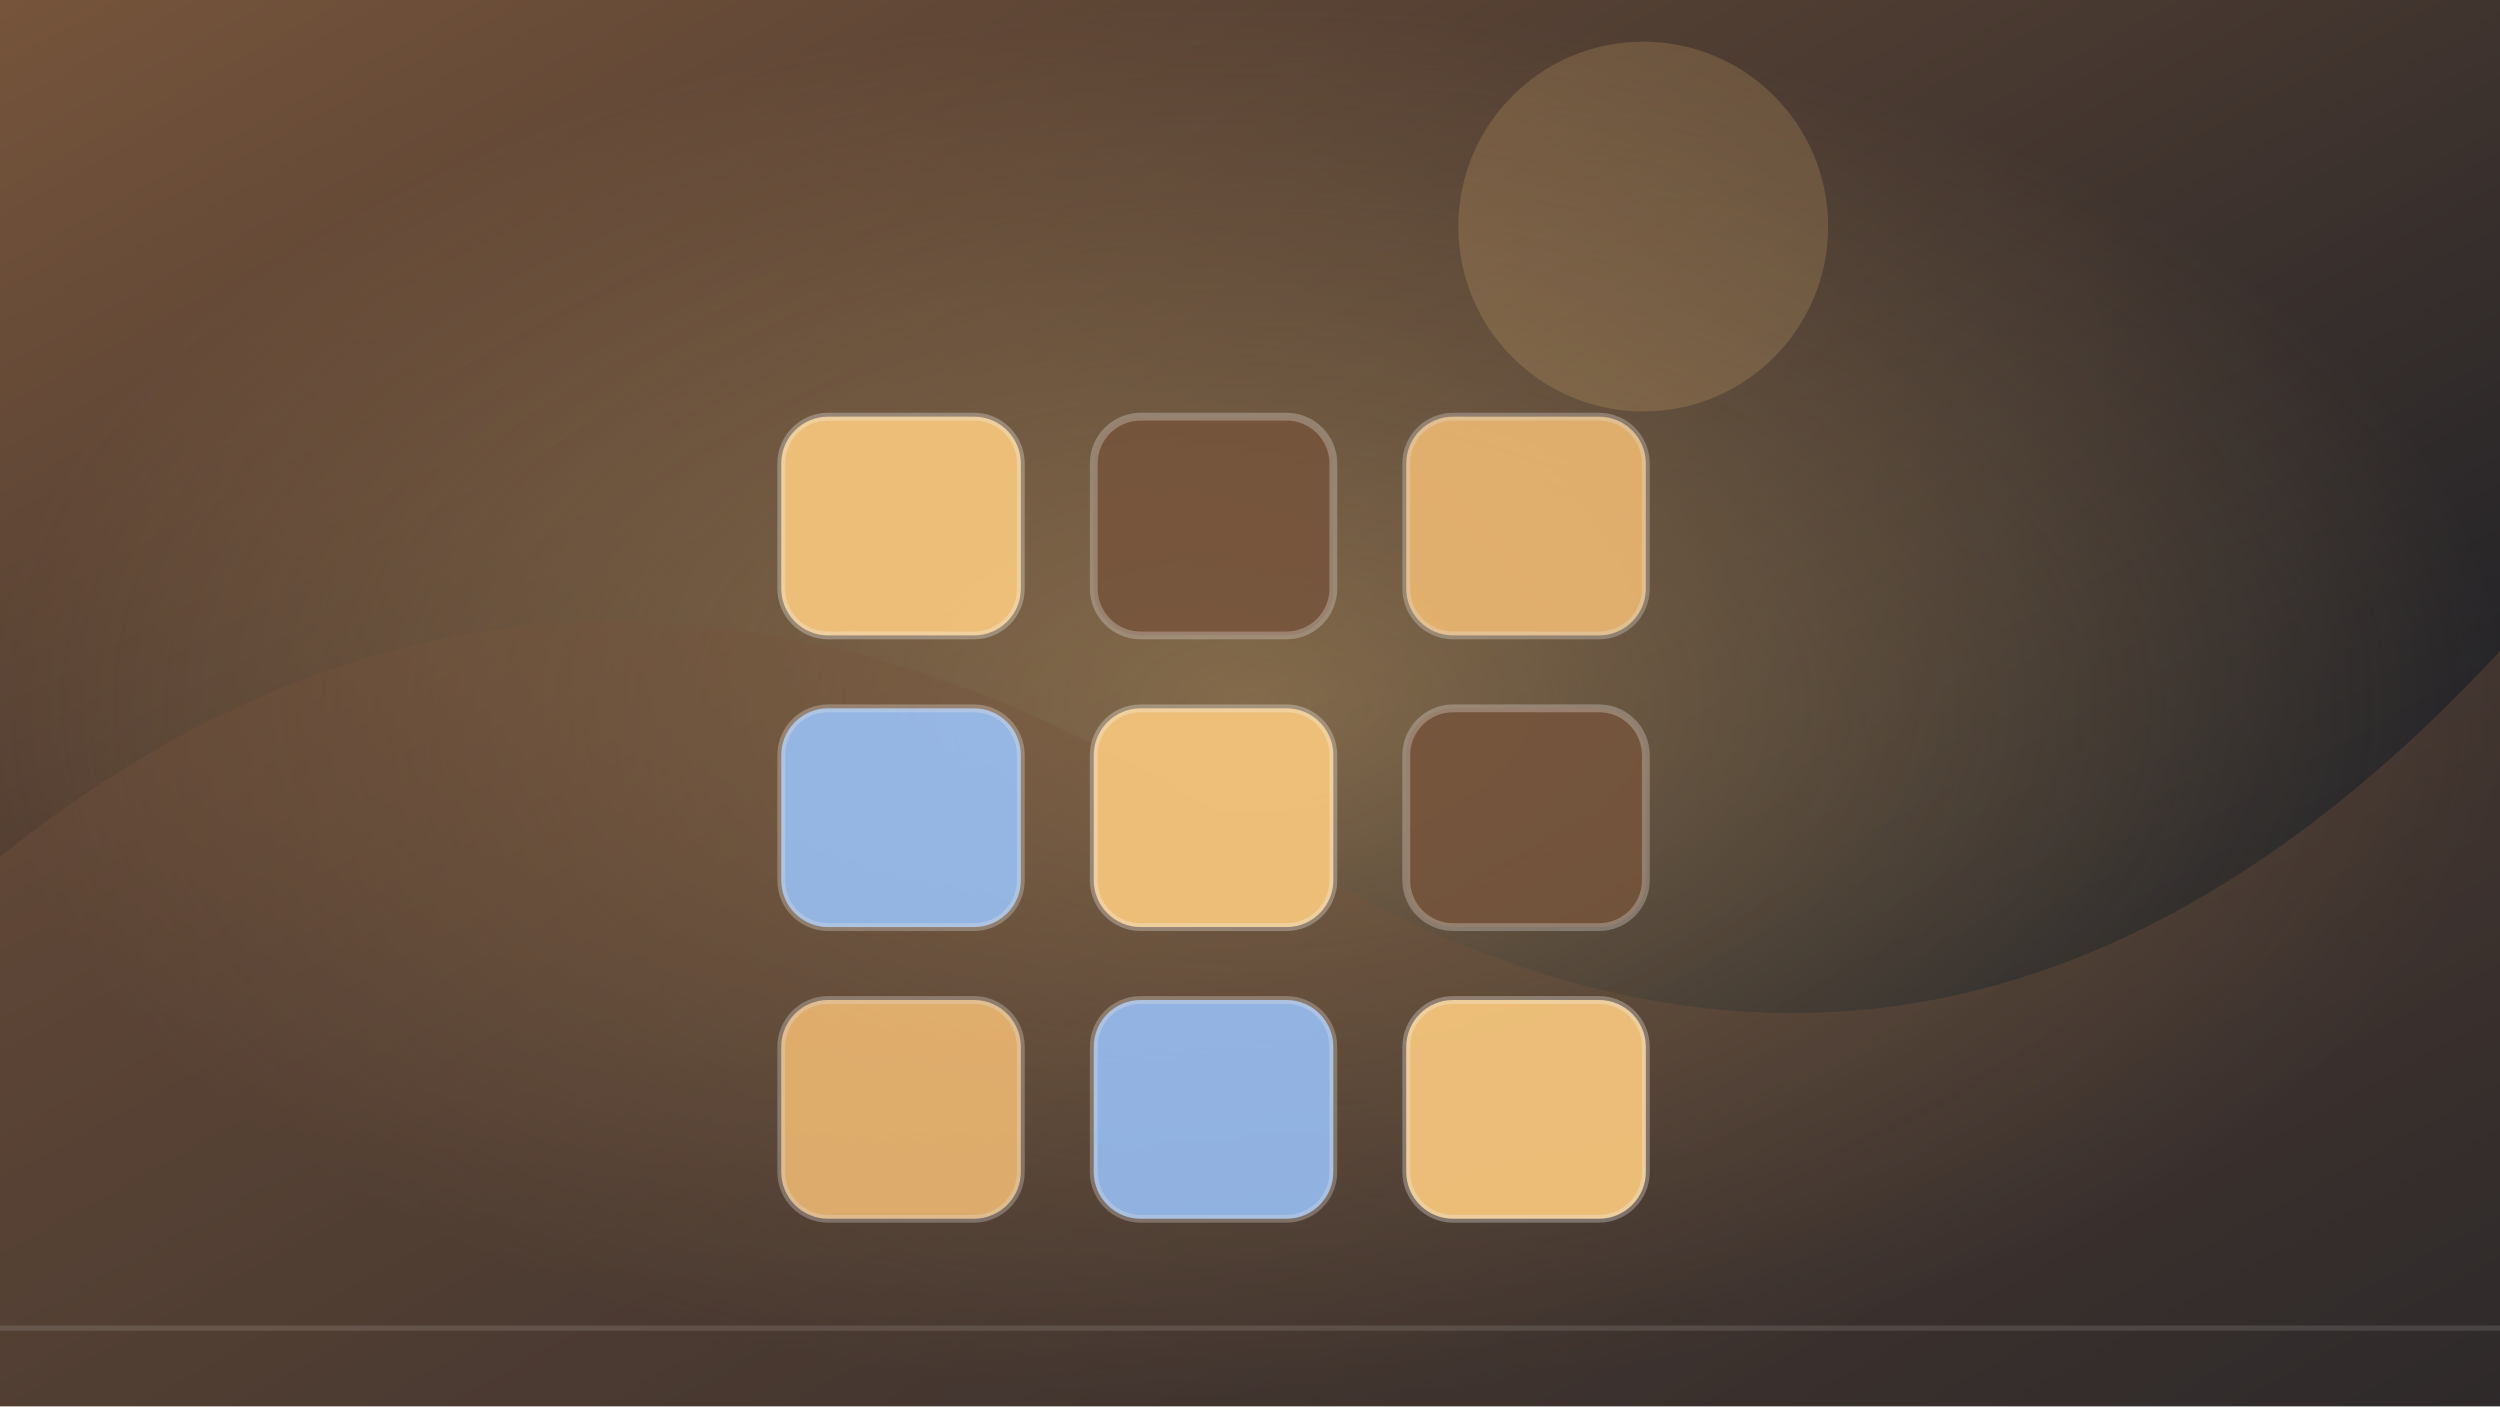
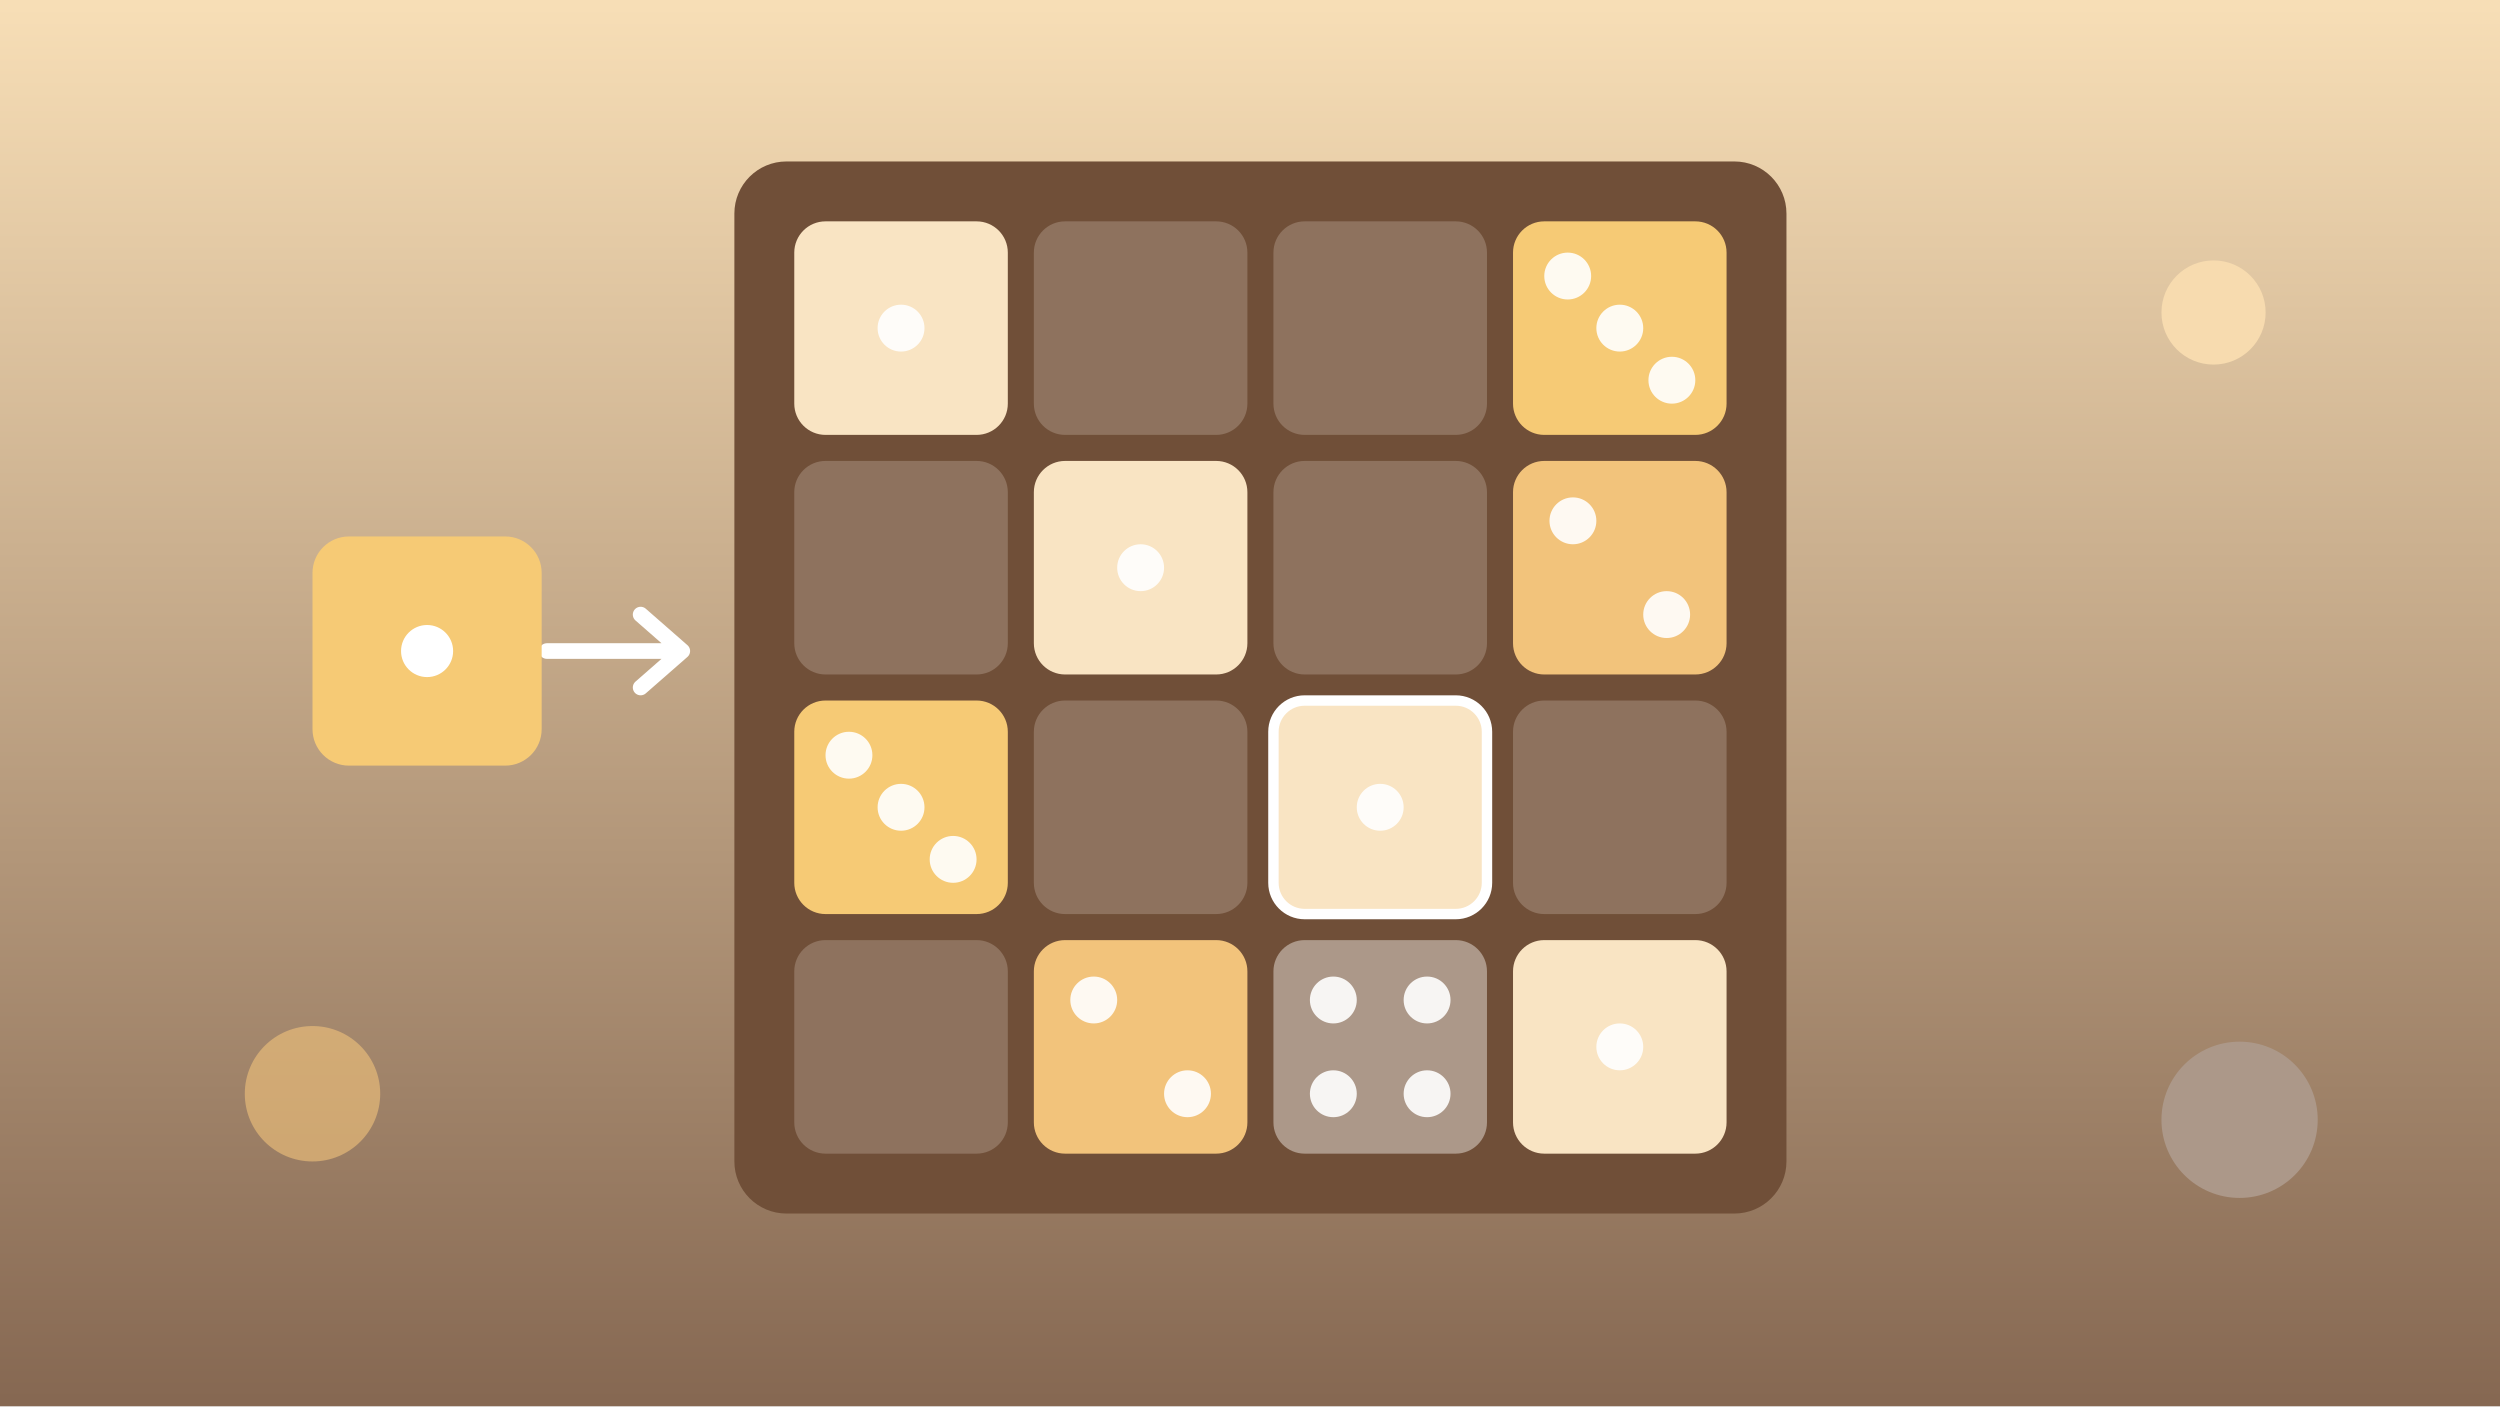
<svg xmlns="http://www.w3.org/2000/svg" width="960" height="540" viewBox="0 0 960 540">
  <defs>
-     <linearGradient id="bg" x1="0" y1="0" x2="1" y2="1">
-       <stop stop-color="#76543b" />
-       <stop offset="1" stop-color="#081321" />
+     <linearGradient id="bg" x1="0" y1="0" x2="0" y2="1">
+       <stop offset="0" stop-color="#f7deb6" />
+       <stop offset="1" stop-color="#866852" />
    </linearGradient>
-     <radialGradient id="glow">
-       <stop stop-color="#f2c37b" stop-opacity=".38" />
-       <stop offset="1" stop-color="#f2c37b" stop-opacity="0" />
-     </radialGradient>
  </defs>
-   <rect width="960" height="540" fill="url(#bg)" />
-   <rect width="960" height="540" fill="url(#glow)" />
-   <circle cx="631" cy="87" r="71" fill="#f2c37b" opacity=".18" />
-   <path d="M0 329 Q220 153 480 320 T960 250 V540 H0Z" fill="#76543b" opacity=".35" />
-   <rect x="300" y="160" width="92" height="84" rx="18" fill="#f2c37b" opacity="0.95" stroke="#ffffff" stroke-opacity=".3" stroke-width="3" />
-   <rect x="420" y="160" width="92" height="84" rx="18" fill="#76543b" opacity="0.85" stroke="#ffffff" stroke-opacity=".3" stroke-width="3" />
-   <rect x="540" y="160" width="92" height="84" rx="18" fill="#f4bd74" opacity="0.85" stroke="#ffffff" stroke-opacity=".3" stroke-width="3" />
-   <rect x="300" y="272" width="92" height="84" rx="18" fill="#9bc6ff" opacity="0.85" stroke="#ffffff" stroke-opacity=".3" stroke-width="3" />
-   <rect x="420" y="272" width="92" height="84" rx="18" fill="#f2c37b" opacity="0.95" stroke="#ffffff" stroke-opacity=".3" stroke-width="3" />
-   <rect x="540" y="272" width="92" height="84" rx="18" fill="#76543b" opacity="0.85" stroke="#ffffff" stroke-opacity=".3" stroke-width="3" />
-   <rect x="300" y="384" width="92" height="84" rx="18" fill="#f4bd74" opacity="0.85" stroke="#ffffff" stroke-opacity=".3" stroke-width="3" />
-   <rect x="420" y="384" width="92" height="84" rx="18" fill="#9bc6ff" opacity="0.85" stroke="#ffffff" stroke-opacity=".3" stroke-width="3" />
-   <rect x="540" y="384" width="92" height="84" rx="18" fill="#f2c37b" opacity="0.95" stroke="#ffffff" stroke-opacity=".3" stroke-width="3" />
-   <path d="M0 510 H960" stroke="#fff" stroke-opacity=".12" stroke-width="2" />
+   <rect x="0" y="0" width="960" height="540" fill="url(#bg)" />
+   <path d="M546 101 Q555 92 561 101 Q567 92 576 101" fill="none" stroke="#523a29" stroke-width="3" stroke-linecap="round" opacity=".55" />
+   <rect x="282" y="62" width="404" height="404" fill="#704f38" rx="20" />
+   <rect x="305" y="85" width="82" height="82" fill="#f9e4c3" rx="12" />
+   <circle cx="346.0" cy="126.0" r="9" fill="#ffffff" opacity=".9" />
+   <rect x="397" y="85" width="82" height="82" fill="#8e725e" rx="12" />
+   <rect x="489" y="85" width="82" height="82" fill="#8e725e" rx="12" />
+   <rect x="581" y="85" width="82" height="82" fill="#f6ca75" rx="12" />
+   <circle cx="602.0" cy="106.0" r="9" fill="#ffffff" opacity=".9" />
+   <circle cx="622.0" cy="126.0" r="9" fill="#ffffff" opacity=".9" />
+   <circle cx="642.0" cy="146.0" r="9" fill="#ffffff" opacity=".9" />
+   <rect x="305" y="177" width="82" height="82" fill="#8e725e" rx="12" />
+   <rect x="397" y="177" width="82" height="82" fill="#f9e4c3" rx="12" />
+   <circle cx="438.0" cy="218.0" r="9" fill="#ffffff" opacity=".9" />
+   <rect x="489" y="177" width="82" height="82" fill="#8e725e" rx="12" />
+   <rect x="581" y="177" width="82" height="82" fill="#f2c37b" rx="12" />
+   <circle cx="604.0" cy="200.0" r="9" fill="#ffffff" opacity=".9" />
+   <circle cx="640.0" cy="236.0" r="9" fill="#ffffff" opacity=".9" />
+   <rect x="305" y="269" width="82" height="82" fill="#f6ca75" rx="12" />
+   <circle cx="326.0" cy="290.0" r="9" fill="#ffffff" opacity=".9" />
+   <circle cx="346.0" cy="310.0" r="9" fill="#ffffff" opacity=".9" />
+   <circle cx="366.0" cy="330.0" r="9" fill="#ffffff" opacity=".9" />
+   <rect x="397" y="269" width="82" height="82" fill="#8e725e" rx="12" />
+   <rect x="489" y="269" width="82" height="82" fill="#f9e4c3" rx="12" />
+   <rect x="489" y="269" width="82" height="82" fill="none" rx="12" stroke="#ffffff" stroke-width="4" />
+   <circle cx="530.0" cy="310.0" r="9" fill="#ffffff" opacity=".9" />
+   <rect x="581" y="269" width="82" height="82" fill="#8e725e" rx="12" />
+   <rect x="305" y="361" width="82" height="82" fill="#8e725e" rx="12" />
+   <rect x="397" y="361" width="82" height="82" fill="#f2c37b" rx="12" />
+   <circle cx="420.0" cy="384.0" r="9" fill="#ffffff" opacity=".9" />
+   <circle cx="456.0" cy="420.0" r="9" fill="#ffffff" opacity=".9" />
+   <rect x="489" y="361" width="82" height="82" fill="#ac9889" rx="12" />
+   <circle cx="512.0" cy="384.0" r="9" fill="#ffffff" opacity=".9" />
+   <circle cx="548.0" cy="384.0" r="9" fill="#ffffff" opacity=".9" />
+   <circle cx="512.0" cy="420.0" r="9" fill="#ffffff" opacity=".9" />
+   <circle cx="548.0" cy="420.0" r="9" fill="#ffffff" opacity=".9" />
+   <rect x="581" y="361" width="82" height="82" fill="#f9e4c3" rx="12" />
+   <circle cx="622.0" cy="402.0" r="9" fill="#ffffff" opacity=".9" />
+   <path d="M210 250 L262 250 M262 250 L246 236 M262 250 L246 264" fill="none" stroke="#ffffff" stroke-width="6" stroke-linecap="round" />
+   <rect x="120" y="206" width="88" height="88" fill="#f6ca75" rx="14" />
+   <circle cx="164" cy="250" r="10" fill="#ffffff" />
+   <circle cx="120" cy="420" r="26" fill="#f2c37b" opacity=".6" />
+   <circle cx="850" cy="120" r="20" fill="#f7dbaf" />
+   <circle cx="860" cy="430" r="30" fill="#ac9889" />
</svg>
